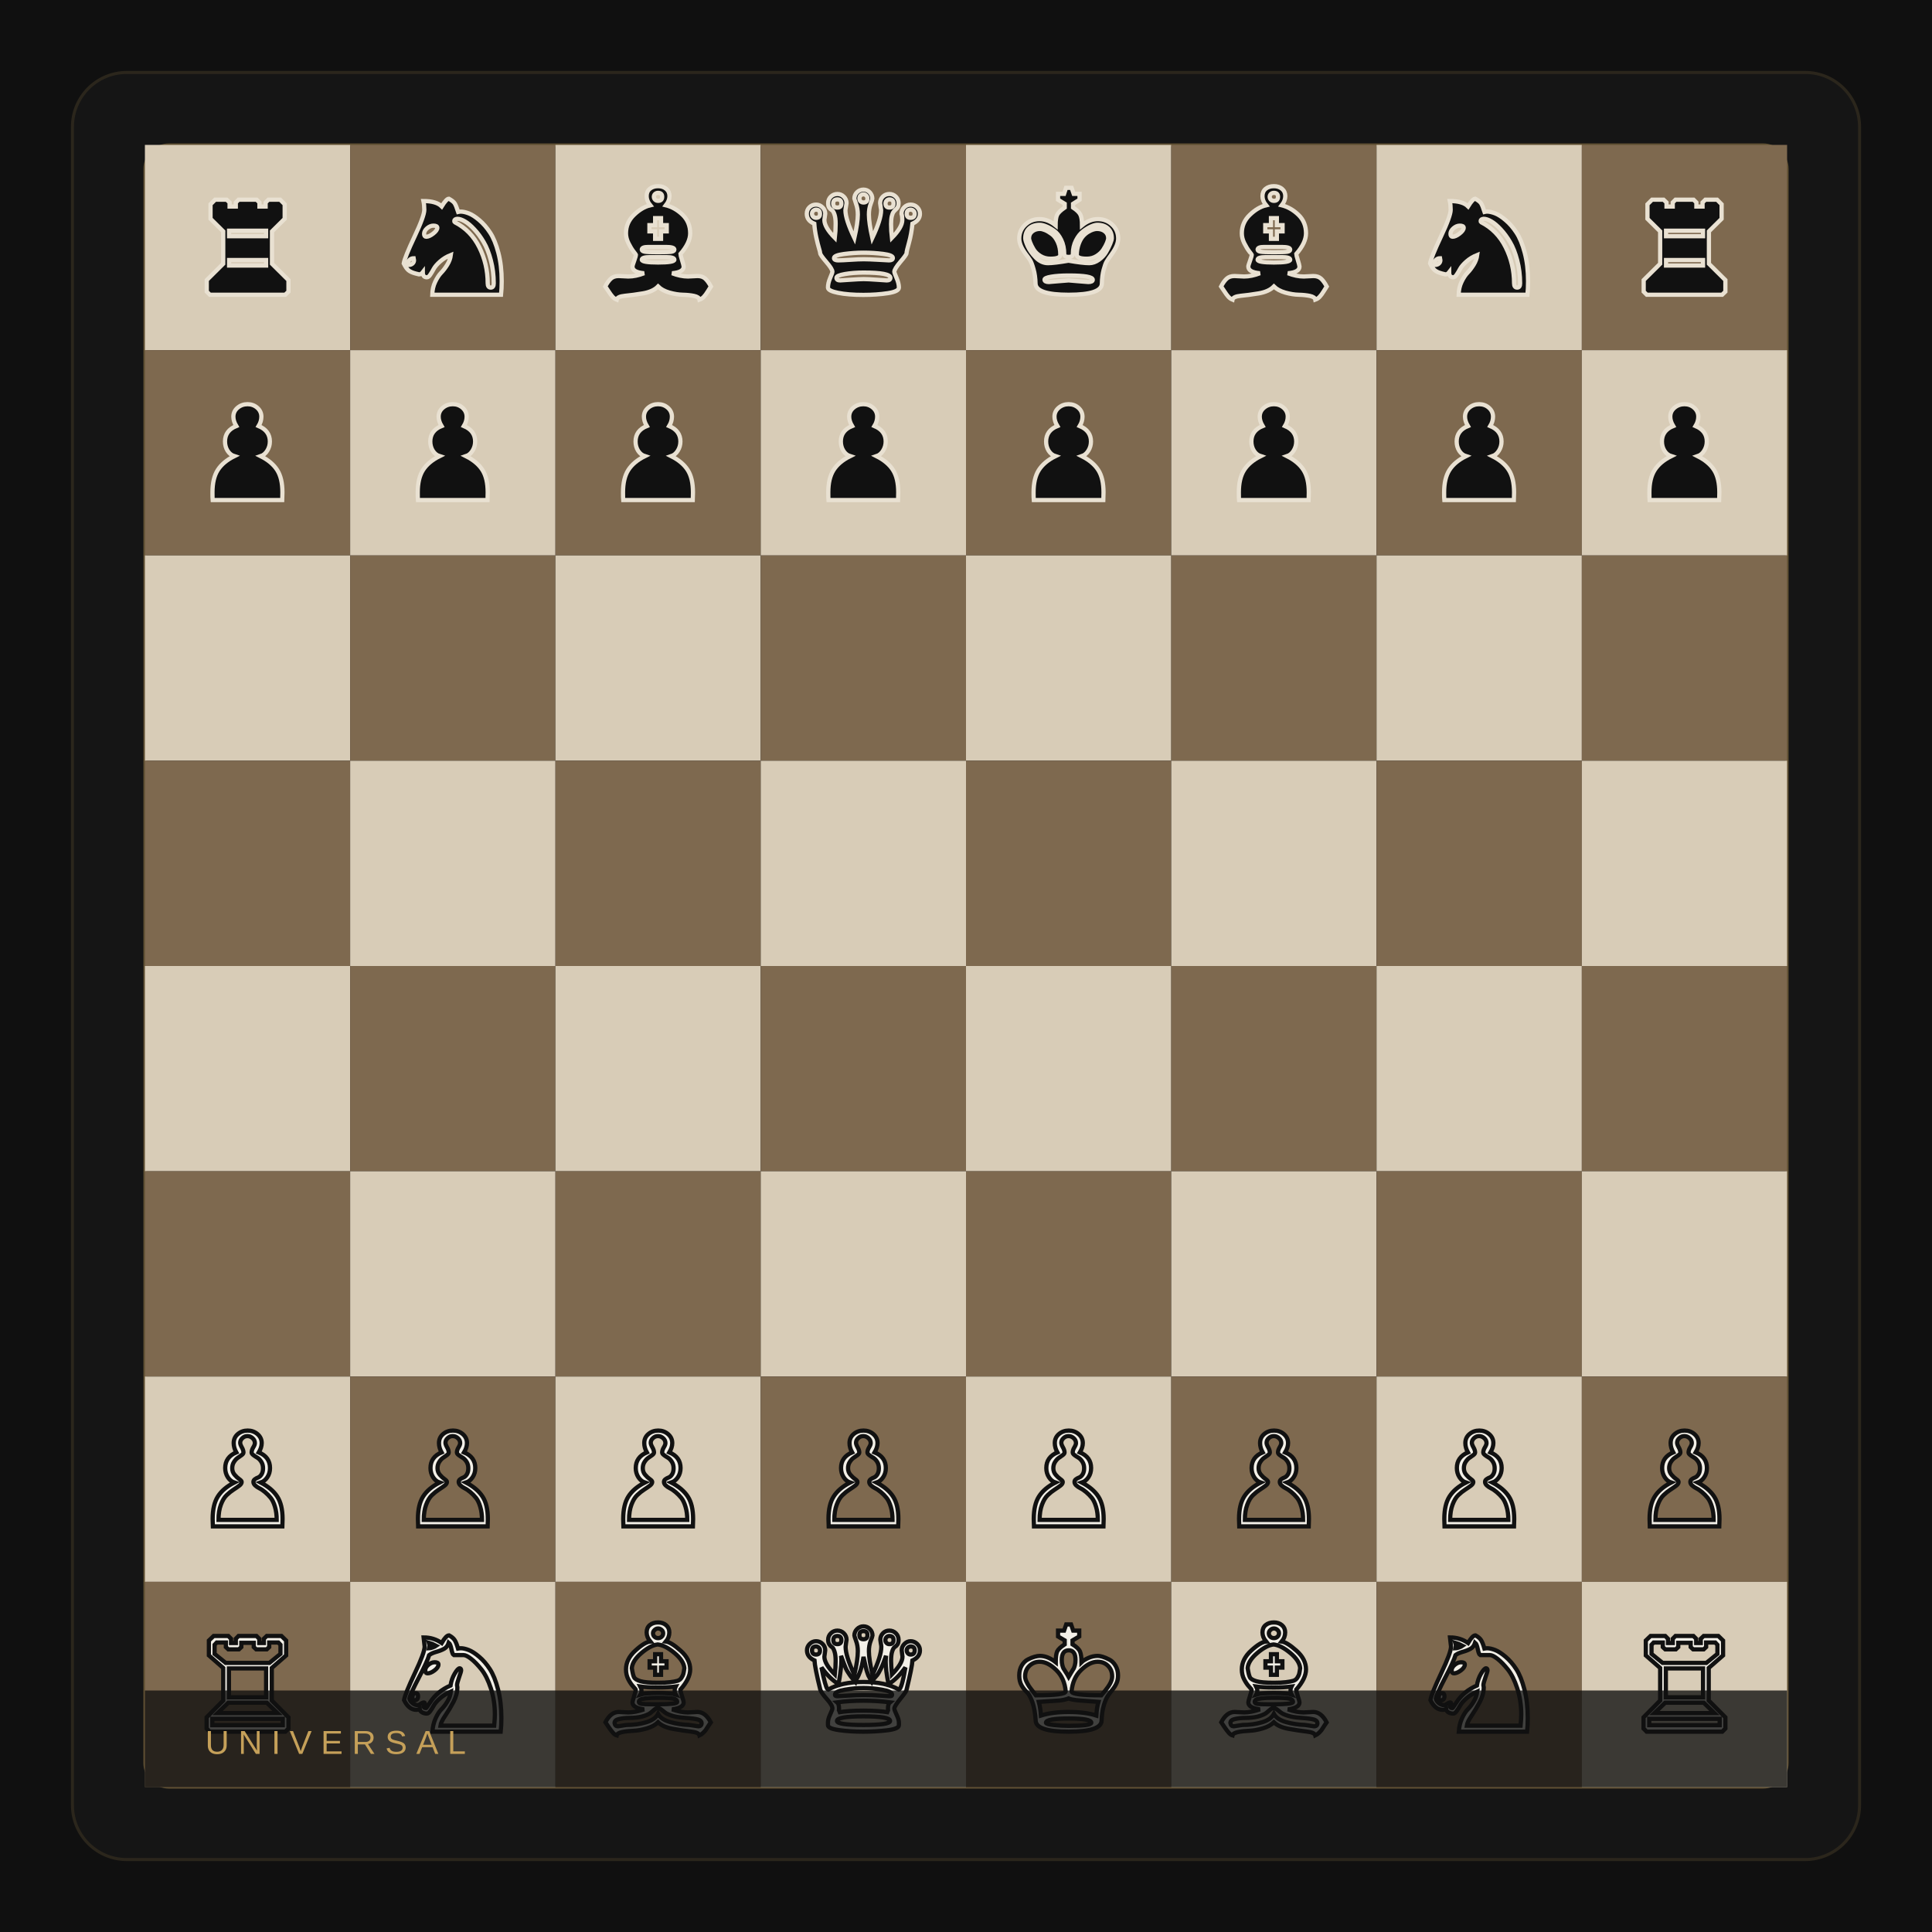
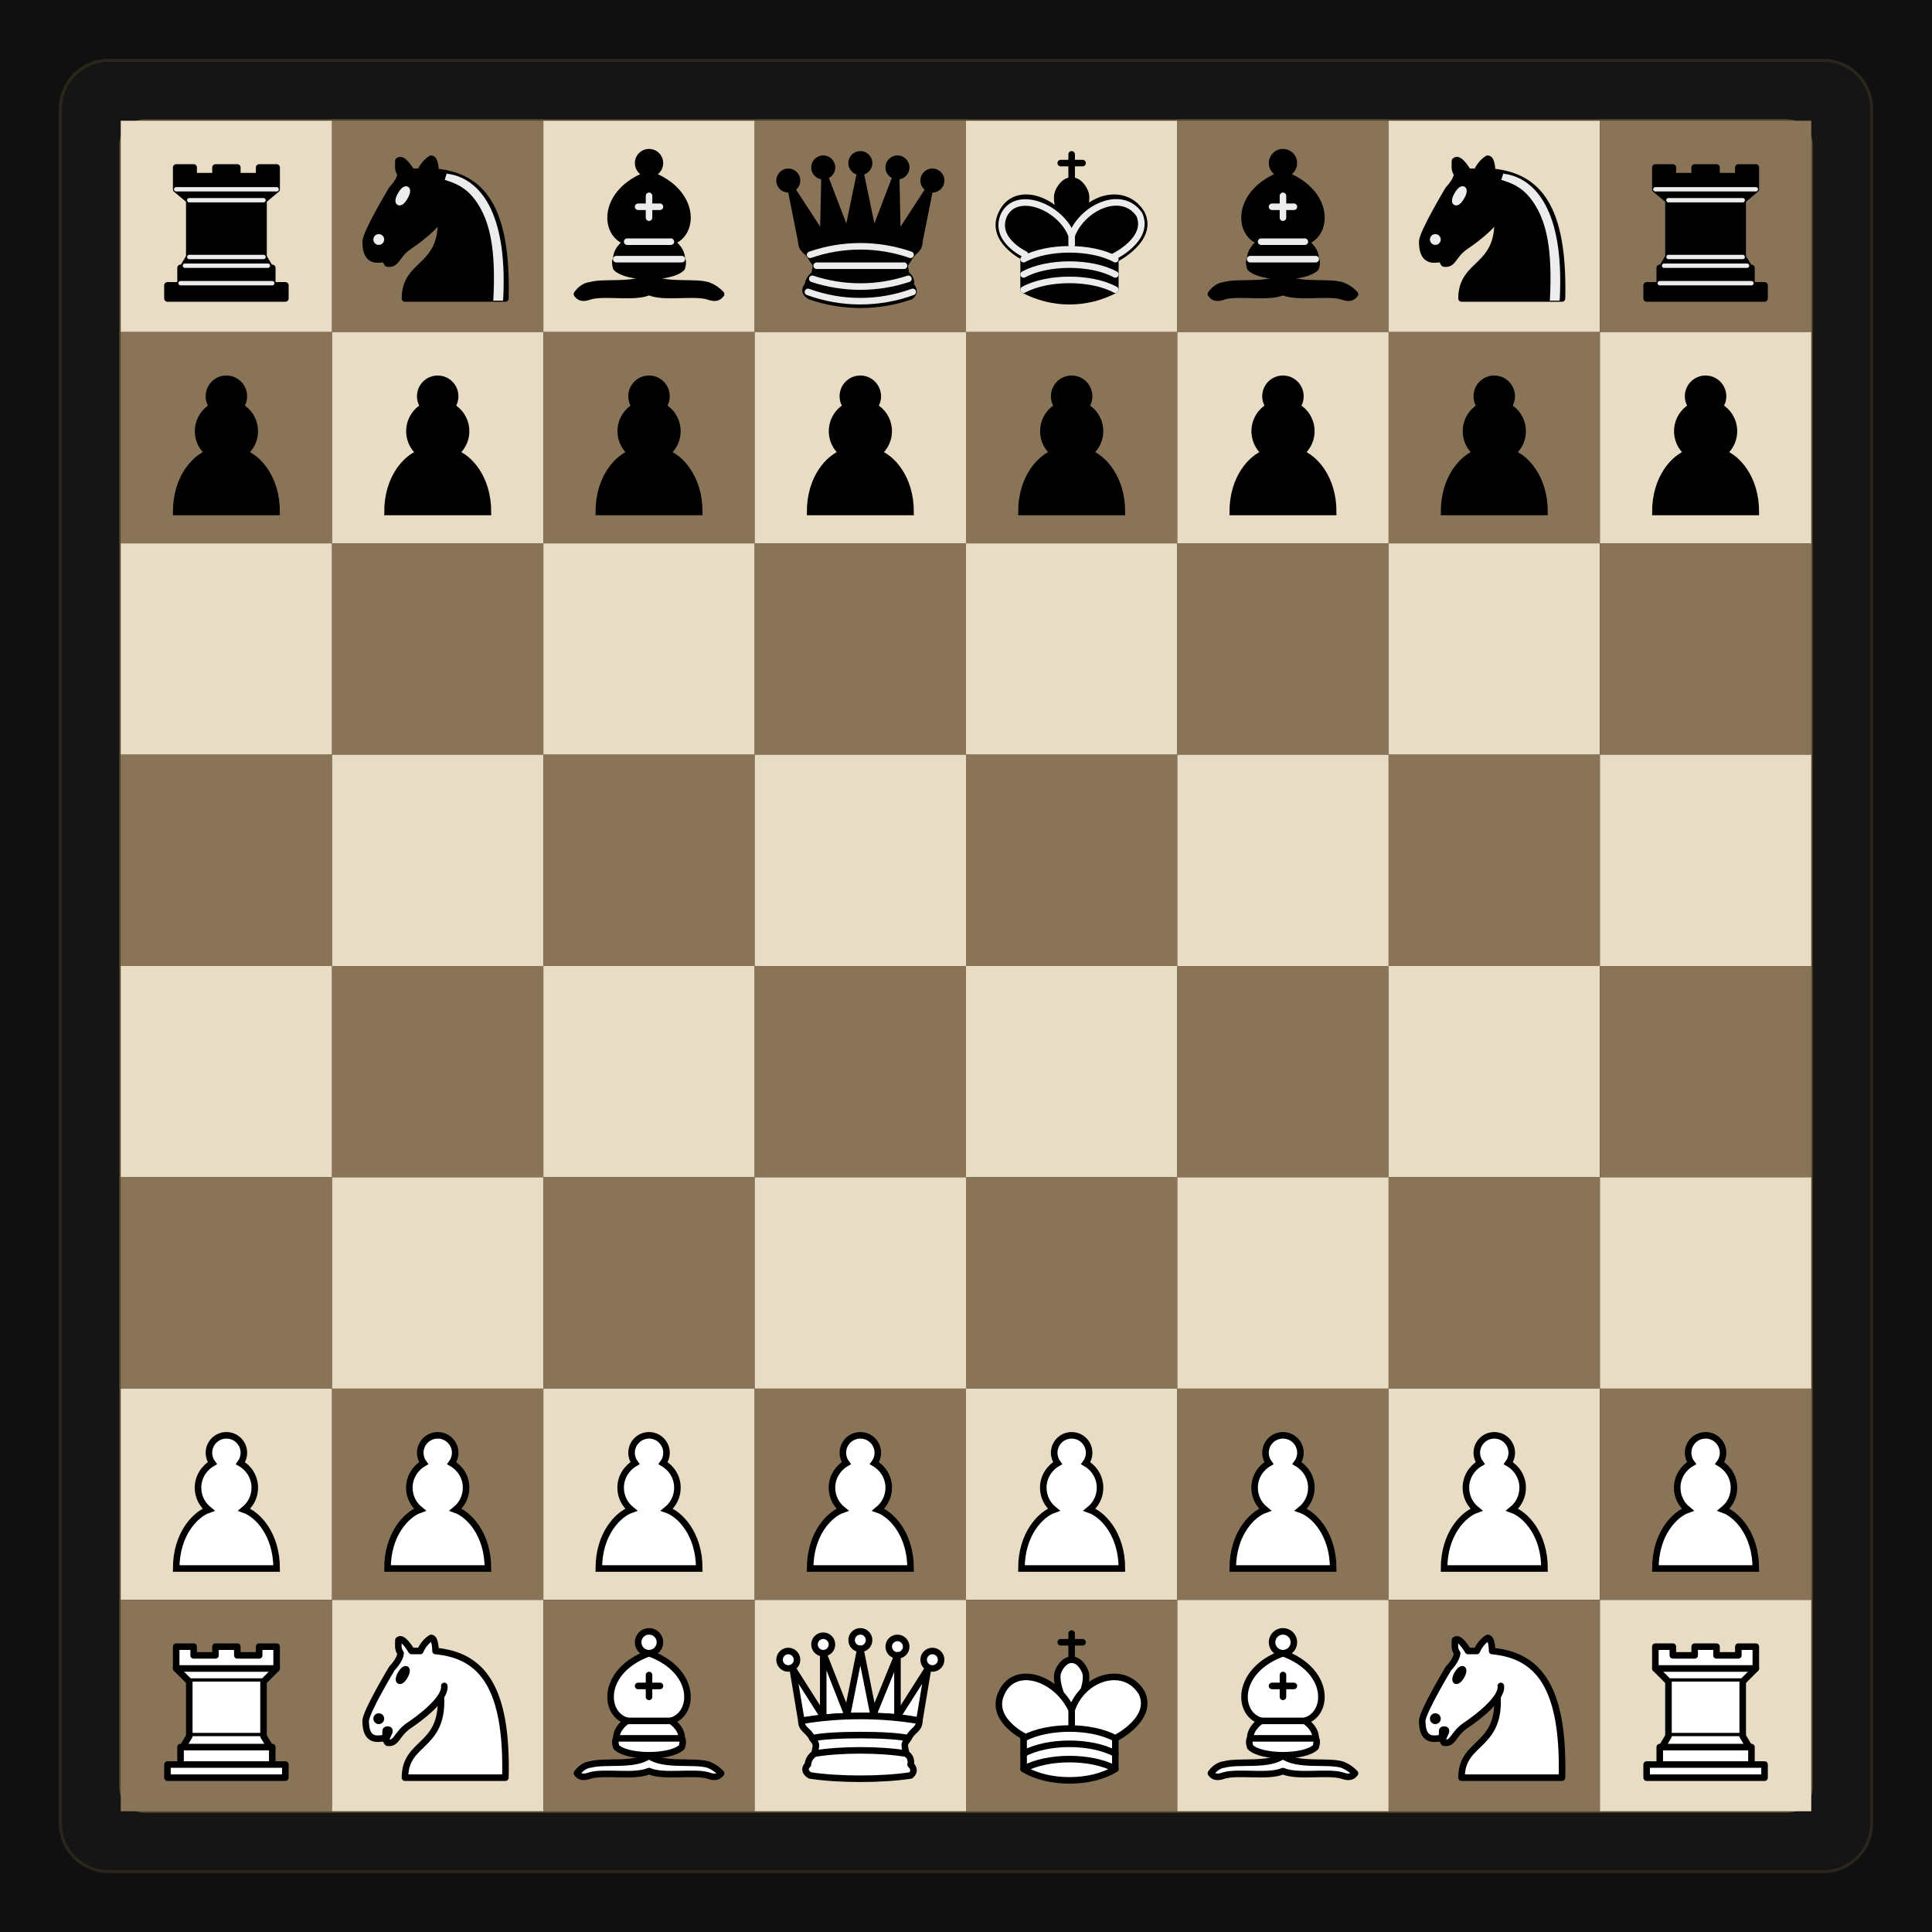
<svg xmlns="http://www.w3.org/2000/svg" width="640" height="640" viewBox="0 0 640 640" role="img" aria-label="Lose My Mind With Me #1">
+   <defs>
+     <symbol id="piece-wk" viewBox="0 0 45 45">
+       <g fill="none" fill-rule="evenodd" stroke="#000" stroke-linecap="round" stroke-linejoin="round" stroke-width="1.5">
+         <path stroke-linejoin="miter" d="M22.5 11.63V6M20 8h5" />
+         <path fill="#fff" stroke-linecap="butt" stroke-linejoin="miter" d="M22.5 25s4.5-7.5 3-10.5c0 0-1-2.5-3-2.5s-3 2.5-3 2.5c-1.5 3 3 10.5 3 10.5" />
+         <path fill="#fff" d="M11.5 37c5.5 3.5 15.5 3.5 21 0v-7s9-4.5 6-10.5c-4-6.5-13.5-3.5-16 4V27v-3.5c-3.5-7.5-13-10.5-16-4-3 6 5 10 5 10z" />
+         <path d="M11.5 30c5.5-3 15.5-3 21 0m-21 3.5c5.5-3 15.5-3 21 0m-21 3.5c5.5-3 15.5-3 21 0" />
+       </g>
+     </symbol>
+     <symbol id="piece-wq" viewBox="0 0 45 45">
+       <g fill="#fff" fill-rule="evenodd" stroke="#000" stroke-linecap="round" stroke-linejoin="round" stroke-width="1.5">
+         <path d="M8 12a2 2 0 1 1-4 0 2 2 0 1 1 4 0m16.5-4.5a2 2 0 1 1-4 0 2 2 0 1 1 4 0M41 12a2 2 0 1 1-4 0 2 2 0 1 1 4 0M16 8.5a2 2 0 1 1-4 0 2 2 0 1 1 4 0M33 9a2 2 0 1 1-4 0 2 2 0 1 1 4 0" />
+         <path stroke-linecap="butt" d="M9 26c8.5-1.5 21-1.5 27 0l2-12-7 11V11l-5.5 13.5-3-15-3 15-5.5-14V25L7 14z" />
+         <path stroke-linecap="butt" d="M9 26c0 2 1.5 2 2.5 4 1 1.5 1 1 .5 3.5-1.5 1-1.5 2.5-1.5 2.5-1.5 1.5.5 2.5.5 2.5 6.5 1 16.5 1 23 0 0 0 1.5-1 0-2.5 0 0 .5-1.5-1-2.5-.5-2.5-.5-2 .5-3.5 1-2 2.5-2 2.5-4-8.5-1.5-18.5-1.5-27 0z" />
+         <path fill="none" d="M11.5 30c3.5-1 18.5-1 22 0M12 33.5c6-1 15-1 21 0" />
+       </g>
+     </symbol>
+     <symbol id="piece-wr" viewBox="0 0 45 45">
+       <g fill="#fff" fill-rule="evenodd" stroke="#000" stroke-linecap="round" stroke-linejoin="round" stroke-width="1.5">
+         <path stroke-linecap="butt" d="M9 39h27v-3H9zm3-3v-4h21v4zm-1-22V9h4v2h5V9h5v2h5V9h4v5" />
+         <path d="m34 14-3 3H14l-3-3" />
+         <path stroke-linecap="butt" stroke-linejoin="miter" d="M31 17v12.5H14V17" />
+         <path d="m31 29.5 1.5 2.5h-20l1.5-2.5" />
+         <path fill="none" stroke-linejoin="miter" d="M11 14h23" />
+       </g>
+     </symbol>
+     <symbol id="piece-wb" viewBox="0 0 45 45">
+       <g fill="none" fill-rule="evenodd" stroke="#000" stroke-linecap="round" stroke-linejoin="round" stroke-width="1.5">
+         <g fill="#fff" stroke-linecap="butt">
+           <path d="M9 36c3.39-.97 10.11.43 13.5-2 3.39 2.43 10.11 1.03 13.5 2 0 0 1.65.54 3 2-.68.97-1.65.99-3 .5-3.39-.97-10.11.46-13.5-1-3.39 1.46-10.11.03-13.5 1-1.35.49-2.32.47-3-.5 1.35-1.94 3-2 3-2z" />
+           <path d="M15 32c2.5 2.5 12.5 2.5 15 0 .5-1.5 0-2 0-2 0-2.5-2.5-4-2.5-4 5.5-1.5 6-11.5-5-15.5-11 4-10.5 14-5 15.5 0 0-2.5 1.5-2.5 4 0 0-.5.5 0 2z" />
+           <path d="M25 8a2.5 2.5 0 1 1-5 0 2.5 2.5 0 1 1 5 0z" />
+         </g>
+         <path stroke-linejoin="miter" d="M17.5 26h10M15 30h15m-7.5-14.5v5M20 18h5" />
+       </g>
+     </symbol>
+     <symbol id="piece-wn" viewBox="0 0 45 45">
+       <g fill="none" fill-rule="evenodd" stroke="#000" stroke-linecap="round" stroke-linejoin="round" stroke-width="1.5">
+         <path fill="#fff" d="M22 10c10.5 1 16.5 8 16 29H15c0-9 10-6.5 8-21" />
+         <path fill="#fff" d="M24 18c.38 2.91-5.55 7.37-8 9-3 2-2.82 4.34-5 4-1.042-.94 1.41-3.04 0-3-1 0 .19 1.23-1 2-1 0-4.003 1-4-4 0-2 6-12 6-12s1.89-1.9 2-3.5c-.73-.994-.5-2-.5-3 1-1 3 2.5 3 2.5h2s.78-1.992 2.5-3c1 0 1 3 1 3" />
+         <path fill="#000" d="M9.5 25.5a.5.5 0 1 1-1 0 .5.5 0 1 1 1 0m5.433-9.75a.5 1.5 30 1 1-.866-.5.5 1.5 30 1 1 .866.5" />
+       </g>
+     </symbol>
+     <symbol id="piece-wp" viewBox="0 0 45 45">
+       <path fill="#fff" stroke="#000" stroke-linecap="round" stroke-width="1.5" d="M22.5 9c-2.21 0-4 1.79-4 4 0 .89.29 1.71.78 2.38C17.33 16.5 16 18.59 16 21c0 2.03.94 3.84 2.41 5.03-3 1.06-7.41 5.55-7.41 13.47h23c0-7.92-4.41-12.41-7.41-13.47 1.47-1.19 2.41-3 2.41-5.03 0-2.41-1.33-4.5-3.28-5.62.49-.67.78-1.49.78-2.38 0-2.21-1.79-4-4-4z" />
+     </symbol>
+     <symbol id="piece-bk" viewBox="0 0 45 45">
+       <g fill="none" fill-rule="evenodd" stroke="#000" stroke-linecap="round" stroke-linejoin="round" stroke-width="1.5">
+         <path stroke-linejoin="miter" d="M22.5 11.6V6" />
+         <path fill="#000" stroke-linecap="butt" stroke-linejoin="miter" d="M22.5 25s4.5-7.5 3-10.5c0 0-1-2.5-3-2.5s-3 2.5-3 2.5c-1.5 3 3 10.5 3 10.5" />
+         <path fill="#000" d="M11.5 37a22.3 22.3 0 0 0 21 0v-7s9-4.5 6-10.5c-4-6.5-13.5-3.5-16 4V27v-3.5c-3.5-7.5-13-10.5-16-4-3 6 5 10 5 10z" />
+         <path stroke-linejoin="miter" d="M20 8h5" />
+         <path stroke="#ececec" d="M32 29.5s8.5-4 6-9.7C34.1 14 25 18 22.5 24.6v2.1-2.1C20 18 9.9 14 7 19.9c-2.5 5.6 4.8 9 4.8 9" />
+         <path stroke="#ececec" d="M11.5 30c5.5-3 15.5-3 21 0m-21 3.5c5.5-3 15.5-3 21 0m-21 3.5c5.5-3 15.5-3 21 0" />
+       </g>
+     </symbol>
+     <symbol id="piece-bq" viewBox="0 0 45 45">
+       <g fill-rule="evenodd" stroke="#000" stroke-linecap="round" stroke-linejoin="round" stroke-width="1.5">
+         <g stroke="none">
+           <circle cx="6" cy="12" r="2.75" />
+           <circle cx="14" cy="9" r="2.75" />
+           <circle cx="22.5" cy="8" r="2.75" />
+           <circle cx="31" cy="9" r="2.75" />
+           <circle cx="39" cy="12" r="2.75" />
+         </g>
+         <path stroke-linecap="butt" d="M9 26c8.5-1.5 21-1.5 27 0l2.5-12.5L31 25l-.3-14.1-5.2 13.6-3-14.5-3 14.5-5.2-13.6L14 25 6.5 13.5z" />
+         <path stroke-linecap="butt" d="M9 26c0 2 1.5 2 2.5 4 1 1.5 1 1 .5 3.5-1.5 1-1.5 2.5-1.5 2.5-1.5 1.5.5 2.5.5 2.5 6.5 1 16.5 1 23 0 0 0 1.5-1 0-2.5 0 0 .5-1.5-1-2.5-.5-2.5-.5-2 .5-3.5 1-2 2.5-2 2.5-4-8.5-1.5-18.5-1.5-27 0z" />
+         <path fill="none" stroke-linecap="butt" d="M11 38.5a35 35 1 0 0 23 0" />
+         <path fill="none" stroke="#ececec" d="M11 29a35 35 1 0 1 23 0m-21.5 2.5h20m-21 3a35 35 1 0 0 22 0m-23 3a35 35 1 0 0 24 0" />
+       </g>
+     </symbol>
+     <symbol id="piece-br" viewBox="0 0 45 45">
+       <g fill-rule="evenodd" stroke="#000" stroke-linecap="round" stroke-linejoin="round" stroke-width="1.5">
+         <path stroke-linecap="butt" d="M9 39h27v-3H9zm3.5-7 1.5-2.5h17l1.5 2.5zm-.5 4v-4h21v4z" />
+         <path stroke-linecap="butt" stroke-linejoin="miter" d="M14 29.5v-13h17v13z" />
+         <path stroke-linecap="butt" d="M14 16.5 11 14h23l-3 2.5zM11 14V9h4v2h5V9h5v2h5V9h4v5z" />
+         <path fill="none" stroke="#ececec" stroke-linejoin="miter" stroke-width="1" d="M12 35.5h21m-20-4h19m-18-2h17m-17-13h17M11 14h23" />
+       </g>
+     </symbol>
+     <symbol id="piece-bb" viewBox="0 0 45 45">
+       <g fill="none" fill-rule="evenodd" stroke="#000" stroke-linecap="round" stroke-linejoin="round" stroke-width="1.5">
+         <g fill="#000" stroke-linecap="butt">
+           <path d="M9 36c3.4-1 10.1.4 13.5-2 3.4 2.4 10.1 1 13.5 2 0 0 1.6.5 3 2-.7 1-1.6 1-3 .5-3.4-1-10.1.5-13.5-1-3.4 1.5-10.1 0-13.5 1-1.4.5-2.3.5-3-.5 1.4-2 3-2 3-2z" />
+           <path d="M15 32c2.5 2.5 12.5 2.5 15 0 .5-1.5 0-2 0-2 0-2.5-2.5-4-2.5-4 5.5-1.5 6-11.5-5-15.5-11 4-10.5 14-5 15.5 0 0-2.5 1.5-2.5 4 0 0-.5.5 0 2z" />
+           <path d="M25 8a2.5 2.5 0 1 1-5 0 2.5 2.5 0 1 1 5 0z" />
+         </g>
+         <path stroke="#ececec" stroke-linejoin="miter" d="M17.5 26h10M15 30h15m-7.5-14.5v5M20 18h5" />
+       </g>
+     </symbol>
+     <symbol id="piece-bn" viewBox="0 0 45 45">
+       <g fill="none" fill-rule="evenodd" stroke="#000" stroke-linecap="round" stroke-linejoin="round" stroke-width="1.5">
+         <path fill="#000" d="M22 10c10.5 1 16.5 8 16 29H15c0-9 10-6.5 8-21" />
+         <path fill="#000" d="M24 18c.38 2.91-5.55 7.37-8 9-3 2-2.82 4.34-5 4-1.04-.94 1.41-3.04 0-3-1 0 .19 1.23-1 2-1 0-4 1-4-4 0-2 6-12 6-12s1.89-1.9 2-3.5c-.73-1-.5-2-.5-3 1-1 3 2.5 3 2.5h2s.78-2 2.5-3c1 0 1 3 1 3" />
+         <path fill="#ececec" stroke="#ececec" d="M9.5 25.5a.5.5 0 1 1-1 0 .5.5 0 1 1 1 0m5.43-9.75a.5 1.5 30 1 1-.86-.5.5 1.5 30 1 1 .86.5" />
+         <path fill="#ececec" stroke="none" d="m24.55 10.4-.45 1.45.5.15c3.15 1 5.65 2.49 7.9 6.75S35.75 29.06 35.25 39l-.05.5h2.25l.05-.5c.5-10.06-.88-16.85-3.25-21.34s-5.79-6.64-9.19-7.16z" />
+       </g>
+     </symbol>
+     <symbol id="piece-bp" viewBox="0 0 45 45">
+       <path stroke="#000" stroke-linecap="round" stroke-width="1.5" d="M22.5 9a4 4 0 0 0-3.22 6.38 6.48 6.48 0 0 0-.87 10.65c-3 1.06-7.41 5.55-7.41 13.47h23c0-7.92-4.41-12.41-7.41-13.47a6.46 6.46 0 0 0-.87-10.65A4.01 4.01 0 0 0 22.5 9z" />
+     </symbol>
+   </defs>
  <rect width="640" height="640" fill="#101010" />
-   <rect x="24" y="24" width="592" height="592" rx="18" fill="#151515" stroke="#2b261c" />
-   <rect x="48" y="48" width="544" height="544" rx="8" fill="#111" stroke="#c5a059" stroke-opacity="0.42" />
-   <rect x="48" y="48" width="68" height="68" fill="#d8ccb7" />
-   <rect x="116" y="48" width="68" height="68" fill="#7e694f" />
-   <rect x="184" y="48" width="68" height="68" fill="#d8ccb7" />
-   <rect x="252" y="48" width="68" height="68" fill="#7e694f" />
-   <rect x="320" y="48" width="68" height="68" fill="#d8ccb7" />
-   <rect x="388" y="48" width="68" height="68" fill="#7e694f" />
-   <rect x="456" y="48" width="68" height="68" fill="#d8ccb7" />
-   <rect x="524" y="48" width="68" height="68" fill="#7e694f" />
-   <rect x="48" y="116" width="68" height="68" fill="#7e694f" />
-   <rect x="116" y="116" width="68" height="68" fill="#d8ccb7" />
-   <rect x="184" y="116" width="68" height="68" fill="#7e694f" />
-   <rect x="252" y="116" width="68" height="68" fill="#d8ccb7" />
-   <rect x="320" y="116" width="68" height="68" fill="#7e694f" />
-   <rect x="388" y="116" width="68" height="68" fill="#d8ccb7" />
-   <rect x="456" y="116" width="68" height="68" fill="#7e694f" />
-   <rect x="524" y="116" width="68" height="68" fill="#d8ccb7" />
-   <rect x="48" y="184" width="68" height="68" fill="#d8ccb7" />
-   <rect x="116" y="184" width="68" height="68" fill="#7e694f" />
-   <rect x="184" y="184" width="68" height="68" fill="#d8ccb7" />
-   <rect x="252" y="184" width="68" height="68" fill="#7e694f" />
-   <rect x="320" y="184" width="68" height="68" fill="#d8ccb7" />
-   <rect x="388" y="184" width="68" height="68" fill="#7e694f" />
-   <rect x="456" y="184" width="68" height="68" fill="#d8ccb7" />
-   <rect x="524" y="184" width="68" height="68" fill="#7e694f" />
-   <rect x="48" y="252" width="68" height="68" fill="#7e694f" />
-   <rect x="116" y="252" width="68" height="68" fill="#d8ccb7" />
-   <rect x="184" y="252" width="68" height="68" fill="#7e694f" />
-   <rect x="252" y="252" width="68" height="68" fill="#d8ccb7" />
-   <rect x="320" y="252" width="68" height="68" fill="#7e694f" />
-   <rect x="388" y="252" width="68" height="68" fill="#d8ccb7" />
-   <rect x="456" y="252" width="68" height="68" fill="#7e694f" />
-   <rect x="524" y="252" width="68" height="68" fill="#d8ccb7" />
-   <rect x="48" y="320" width="68" height="68" fill="#d8ccb7" />
-   <rect x="116" y="320" width="68" height="68" fill="#7e694f" />
-   <rect x="184" y="320" width="68" height="68" fill="#d8ccb7" />
-   <rect x="252" y="320" width="68" height="68" fill="#7e694f" />
-   <rect x="320" y="320" width="68" height="68" fill="#d8ccb7" />
-   <rect x="388" y="320" width="68" height="68" fill="#7e694f" />
-   <rect x="456" y="320" width="68" height="68" fill="#d8ccb7" />
-   <rect x="524" y="320" width="68" height="68" fill="#7e694f" />
-   <rect x="48" y="388" width="68" height="68" fill="#7e694f" />
-   <rect x="116" y="388" width="68" height="68" fill="#d8ccb7" />
-   <rect x="184" y="388" width="68" height="68" fill="#7e694f" />
-   <rect x="252" y="388" width="68" height="68" fill="#d8ccb7" />
-   <rect x="320" y="388" width="68" height="68" fill="#7e694f" />
-   <rect x="388" y="388" width="68" height="68" fill="#d8ccb7" />
-   <rect x="456" y="388" width="68" height="68" fill="#7e694f" />
-   <rect x="524" y="388" width="68" height="68" fill="#d8ccb7" />
-   <rect x="48" y="456" width="68" height="68" fill="#d8ccb7" />
-   <rect x="116" y="456" width="68" height="68" fill="#7e694f" />
-   <rect x="184" y="456" width="68" height="68" fill="#d8ccb7" />
-   <rect x="252" y="456" width="68" height="68" fill="#7e694f" />
-   <rect x="320" y="456" width="68" height="68" fill="#d8ccb7" />
-   <rect x="388" y="456" width="68" height="68" fill="#7e694f" />
-   <rect x="456" y="456" width="68" height="68" fill="#d8ccb7" />
-   <rect x="524" y="456" width="68" height="68" fill="#7e694f" />
-   <rect x="48" y="524" width="68" height="68" fill="#7e694f" />
-   <rect x="116" y="524" width="68" height="68" fill="#d8ccb7" />
-   <rect x="184" y="524" width="68" height="68" fill="#7e694f" />
-   <rect x="252" y="524" width="68" height="68" fill="#d8ccb7" />
-   <rect x="320" y="524" width="68" height="68" fill="#7e694f" />
-   <rect x="388" y="524" width="68" height="68" fill="#d8ccb7" />
-   <rect x="456" y="524" width="68" height="68" fill="#7e694f" />
-   <rect x="524" y="524" width="68" height="68" fill="#d8ccb7" />
-   <text x="82" y="97.64" text-anchor="middle" font-size="54" font-family="Georgia, 'Times New Roman', serif" fill="#111111" stroke="#e9e1d2" stroke-width="1.4">♜</text>
-   <text x="150" y="97.64" text-anchor="middle" font-size="54" font-family="Georgia, 'Times New Roman', serif" fill="#111111" stroke="#e9e1d2" stroke-width="1.4">♞</text>
-   <text x="218" y="97.64" text-anchor="middle" font-size="54" font-family="Georgia, 'Times New Roman', serif" fill="#111111" stroke="#e9e1d2" stroke-width="1.4">♝</text>
-   <text x="286" y="97.64" text-anchor="middle" font-size="54" font-family="Georgia, 'Times New Roman', serif" fill="#111111" stroke="#e9e1d2" stroke-width="1.4">♛</text>
-   <text x="354" y="97.64" text-anchor="middle" font-size="54" font-family="Georgia, 'Times New Roman', serif" fill="#111111" stroke="#e9e1d2" stroke-width="1.4">♚</text>
-   <text x="422" y="97.64" text-anchor="middle" font-size="54" font-family="Georgia, 'Times New Roman', serif" fill="#111111" stroke="#e9e1d2" stroke-width="1.4">♝</text>
-   <text x="490" y="97.64" text-anchor="middle" font-size="54" font-family="Georgia, 'Times New Roman', serif" fill="#111111" stroke="#e9e1d2" stroke-width="1.4">♞</text>
-   <text x="558" y="97.64" text-anchor="middle" font-size="54" font-family="Georgia, 'Times New Roman', serif" fill="#111111" stroke="#e9e1d2" stroke-width="1.4">♜</text>
-   <text x="82" y="165.64" text-anchor="middle" font-size="54" font-family="Georgia, 'Times New Roman', serif" fill="#111111" stroke="#e9e1d2" stroke-width="1.4">♟</text>
-   <text x="150" y="165.64" text-anchor="middle" font-size="54" font-family="Georgia, 'Times New Roman', serif" fill="#111111" stroke="#e9e1d2" stroke-width="1.4">♟</text>
-   <text x="218" y="165.64" text-anchor="middle" font-size="54" font-family="Georgia, 'Times New Roman', serif" fill="#111111" stroke="#e9e1d2" stroke-width="1.4">♟</text>
-   <text x="286" y="165.64" text-anchor="middle" font-size="54" font-family="Georgia, 'Times New Roman', serif" fill="#111111" stroke="#e9e1d2" stroke-width="1.4">♟</text>
-   <text x="354" y="165.64" text-anchor="middle" font-size="54" font-family="Georgia, 'Times New Roman', serif" fill="#111111" stroke="#e9e1d2" stroke-width="1.4">♟</text>
-   <text x="422" y="165.64" text-anchor="middle" font-size="54" font-family="Georgia, 'Times New Roman', serif" fill="#111111" stroke="#e9e1d2" stroke-width="1.4">♟</text>
-   <text x="490" y="165.64" text-anchor="middle" font-size="54" font-family="Georgia, 'Times New Roman', serif" fill="#111111" stroke="#e9e1d2" stroke-width="1.4">♟</text>
-   <text x="558" y="165.64" text-anchor="middle" font-size="54" font-family="Georgia, 'Times New Roman', serif" fill="#111111" stroke="#e9e1d2" stroke-width="1.4">♟</text>
-   <text x="82" y="505.64" text-anchor="middle" font-size="54" font-family="Georgia, 'Times New Roman', serif" fill="#f3f0e8" stroke="#111111" stroke-width="1.4">♙</text>
-   <text x="150" y="505.64" text-anchor="middle" font-size="54" font-family="Georgia, 'Times New Roman', serif" fill="#f3f0e8" stroke="#111111" stroke-width="1.4">♙</text>
-   <text x="218" y="505.64" text-anchor="middle" font-size="54" font-family="Georgia, 'Times New Roman', serif" fill="#f3f0e8" stroke="#111111" stroke-width="1.4">♙</text>
-   <text x="286" y="505.64" text-anchor="middle" font-size="54" font-family="Georgia, 'Times New Roman', serif" fill="#f3f0e8" stroke="#111111" stroke-width="1.4">♙</text>
-   <text x="354" y="505.64" text-anchor="middle" font-size="54" font-family="Georgia, 'Times New Roman', serif" fill="#f3f0e8" stroke="#111111" stroke-width="1.4">♙</text>
-   <text x="422" y="505.64" text-anchor="middle" font-size="54" font-family="Georgia, 'Times New Roman', serif" fill="#f3f0e8" stroke="#111111" stroke-width="1.4">♙</text>
-   <text x="490" y="505.64" text-anchor="middle" font-size="54" font-family="Georgia, 'Times New Roman', serif" fill="#f3f0e8" stroke="#111111" stroke-width="1.4">♙</text>
-   <text x="558" y="505.64" text-anchor="middle" font-size="54" font-family="Georgia, 'Times New Roman', serif" fill="#f3f0e8" stroke="#111111" stroke-width="1.4">♙</text>
-   <text x="82" y="573.64" text-anchor="middle" font-size="54" font-family="Georgia, 'Times New Roman', serif" fill="#f3f0e8" stroke="#111111" stroke-width="1.4">♖</text>
-   <text x="150" y="573.64" text-anchor="middle" font-size="54" font-family="Georgia, 'Times New Roman', serif" fill="#f3f0e8" stroke="#111111" stroke-width="1.4">♘</text>
-   <text x="218" y="573.64" text-anchor="middle" font-size="54" font-family="Georgia, 'Times New Roman', serif" fill="#f3f0e8" stroke="#111111" stroke-width="1.4">♗</text>
-   <text x="286" y="573.64" text-anchor="middle" font-size="54" font-family="Georgia, 'Times New Roman', serif" fill="#f3f0e8" stroke="#111111" stroke-width="1.4">♕</text>
-   <text x="354" y="573.64" text-anchor="middle" font-size="54" font-family="Georgia, 'Times New Roman', serif" fill="#f3f0e8" stroke="#111111" stroke-width="1.4">♔</text>
-   <text x="422" y="573.64" text-anchor="middle" font-size="54" font-family="Georgia, 'Times New Roman', serif" fill="#f3f0e8" stroke="#111111" stroke-width="1.4">♗</text>
-   <text x="490" y="573.64" text-anchor="middle" font-size="54" font-family="Georgia, 'Times New Roman', serif" fill="#f3f0e8" stroke="#111111" stroke-width="1.4">♘</text>
-   <text x="558" y="573.64" text-anchor="middle" font-size="54" font-family="Georgia, 'Times New Roman', serif" fill="#f3f0e8" stroke="#111111" stroke-width="1.4">♖</text>
-   <rect x="48" y="560" width="544" height="32" fill="#101010" fill-opacity="0.78" />
-   <text x="68" y="581" font-size="11" font-family="Josefin Sans, Arial, sans-serif" fill="#c5a059" letter-spacing="3">UNIVERSAL</text>
+   <rect x="20" y="20" width="600" height="600" rx="16" fill="#151515" stroke="#2b261c" />
+   <rect x="40" y="40" width="560" height="560" rx="8" fill="#111" stroke="#c5a059" stroke-opacity="0.38" />
+   <rect x="40" y="40" width="70" height="70" fill="#e8dcc4" />
+   <rect x="110" y="40" width="70" height="70" fill="#8a7458" />
+   <rect x="180" y="40" width="70" height="70" fill="#e8dcc4" />
+   <rect x="250" y="40" width="70" height="70" fill="#8a7458" />
+   <rect x="320" y="40" width="70" height="70" fill="#e8dcc4" />
+   <rect x="390" y="40" width="70" height="70" fill="#8a7458" />
+   <rect x="460" y="40" width="70" height="70" fill="#e8dcc4" />
+   <rect x="530" y="40" width="70" height="70" fill="#8a7458" />
+   <rect x="40" y="110" width="70" height="70" fill="#8a7458" />
+   <rect x="110" y="110" width="70" height="70" fill="#e8dcc4" />
+   <rect x="180" y="110" width="70" height="70" fill="#8a7458" />
+   <rect x="250" y="110" width="70" height="70" fill="#e8dcc4" />
+   <rect x="320" y="110" width="70" height="70" fill="#8a7458" />
+   <rect x="390" y="110" width="70" height="70" fill="#e8dcc4" />
+   <rect x="460" y="110" width="70" height="70" fill="#8a7458" />
+   <rect x="530" y="110" width="70" height="70" fill="#e8dcc4" />
+   <rect x="40" y="180" width="70" height="70" fill="#e8dcc4" />
+   <rect x="110" y="180" width="70" height="70" fill="#8a7458" />
+   <rect x="180" y="180" width="70" height="70" fill="#e8dcc4" />
+   <rect x="250" y="180" width="70" height="70" fill="#8a7458" />
+   <rect x="320" y="180" width="70" height="70" fill="#e8dcc4" />
+   <rect x="390" y="180" width="70" height="70" fill="#8a7458" />
+   <rect x="460" y="180" width="70" height="70" fill="#e8dcc4" />
+   <rect x="530" y="180" width="70" height="70" fill="#8a7458" />
+   <rect x="40" y="250" width="70" height="70" fill="#8a7458" />
+   <rect x="110" y="250" width="70" height="70" fill="#e8dcc4" />
+   <rect x="180" y="250" width="70" height="70" fill="#8a7458" />
+   <rect x="250" y="250" width="70" height="70" fill="#e8dcc4" />
+   <rect x="320" y="250" width="70" height="70" fill="#8a7458" />
+   <rect x="390" y="250" width="70" height="70" fill="#e8dcc4" />
+   <rect x="460" y="250" width="70" height="70" fill="#8a7458" />
+   <rect x="530" y="250" width="70" height="70" fill="#e8dcc4" />
+   <rect x="40" y="320" width="70" height="70" fill="#e8dcc4" />
+   <rect x="110" y="320" width="70" height="70" fill="#8a7458" />
+   <rect x="180" y="320" width="70" height="70" fill="#e8dcc4" />
+   <rect x="250" y="320" width="70" height="70" fill="#8a7458" />
+   <rect x="320" y="320" width="70" height="70" fill="#e8dcc4" />
+   <rect x="390" y="320" width="70" height="70" fill="#8a7458" />
+   <rect x="460" y="320" width="70" height="70" fill="#e8dcc4" />
+   <rect x="530" y="320" width="70" height="70" fill="#8a7458" />
+   <rect x="40" y="390" width="70" height="70" fill="#8a7458" />
+   <rect x="110" y="390" width="70" height="70" fill="#e8dcc4" />
+   <rect x="180" y="390" width="70" height="70" fill="#8a7458" />
+   <rect x="250" y="390" width="70" height="70" fill="#e8dcc4" />
+   <rect x="320" y="390" width="70" height="70" fill="#8a7458" />
+   <rect x="390" y="390" width="70" height="70" fill="#e8dcc4" />
+   <rect x="460" y="390" width="70" height="70" fill="#8a7458" />
+   <rect x="530" y="390" width="70" height="70" fill="#e8dcc4" />
+   <rect x="40" y="460" width="70" height="70" fill="#e8dcc4" />
+   <rect x="110" y="460" width="70" height="70" fill="#8a7458" />
+   <rect x="180" y="460" width="70" height="70" fill="#e8dcc4" />
+   <rect x="250" y="460" width="70" height="70" fill="#8a7458" />
+   <rect x="320" y="460" width="70" height="70" fill="#e8dcc4" />
+   <rect x="390" y="460" width="70" height="70" fill="#8a7458" />
+   <rect x="460" y="460" width="70" height="70" fill="#e8dcc4" />
+   <rect x="530" y="460" width="70" height="70" fill="#8a7458" />
+   <rect x="40" y="530" width="70" height="70" fill="#8a7458" />
+   <rect x="110" y="530" width="70" height="70" fill="#e8dcc4" />
+   <rect x="180" y="530" width="70" height="70" fill="#8a7458" />
+   <rect x="250" y="530" width="70" height="70" fill="#e8dcc4" />
+   <rect x="320" y="530" width="70" height="70" fill="#8a7458" />
+   <rect x="390" y="530" width="70" height="70" fill="#e8dcc4" />
+   <rect x="460" y="530" width="70" height="70" fill="#8a7458" />
+   <rect x="530" y="530" width="70" height="70" fill="#e8dcc4" />
+   <use href="#piece-br" x="42.45" y="42.45" width="65.1" height="65.1" />
+   <use href="#piece-bn" x="112.45" y="42.45" width="65.1" height="65.1" />
+   <use href="#piece-bb" x="182.45" y="42.45" width="65.1" height="65.1" />
+   <use href="#piece-bq" x="252.45" y="42.45" width="65.1" height="65.1" />
+   <use href="#piece-bk" x="322.45" y="42.45" width="65.1" height="65.1" />
+   <use href="#piece-bb" x="392.45" y="42.45" width="65.1" height="65.1" />
+   <use href="#piece-bn" x="462.45" y="42.45" width="65.1" height="65.1" />
+   <use href="#piece-br" x="532.45" y="42.45" width="65.1" height="65.1" />
+   <use href="#piece-bp" x="42.45" y="112.45" width="65.1" height="65.1" />
+   <use href="#piece-bp" x="112.45" y="112.45" width="65.1" height="65.1" />
+   <use href="#piece-bp" x="182.45" y="112.45" width="65.1" height="65.1" />
+   <use href="#piece-bp" x="252.45" y="112.45" width="65.1" height="65.1" />
+   <use href="#piece-bp" x="322.45" y="112.45" width="65.1" height="65.1" />
+   <use href="#piece-bp" x="392.45" y="112.45" width="65.1" height="65.1" />
+   <use href="#piece-bp" x="462.45" y="112.45" width="65.1" height="65.1" />
+   <use href="#piece-bp" x="532.45" y="112.45" width="65.1" height="65.1" />
+   <use href="#piece-wp" x="42.45" y="462.45" width="65.1" height="65.1" />
+   <use href="#piece-wp" x="112.45" y="462.45" width="65.1" height="65.1" />
+   <use href="#piece-wp" x="182.45" y="462.45" width="65.1" height="65.1" />
+   <use href="#piece-wp" x="252.45" y="462.45" width="65.1" height="65.1" />
+   <use href="#piece-wp" x="322.45" y="462.45" width="65.1" height="65.1" />
+   <use href="#piece-wp" x="392.45" y="462.45" width="65.1" height="65.1" />
+   <use href="#piece-wp" x="462.45" y="462.45" width="65.1" height="65.1" />
+   <use href="#piece-wp" x="532.45" y="462.45" width="65.1" height="65.1" />
+   <use href="#piece-wr" x="42.45" y="532.45" width="65.1" height="65.1" />
+   <use href="#piece-wn" x="112.45" y="532.45" width="65.1" height="65.1" />
+   <use href="#piece-wb" x="182.45" y="532.45" width="65.1" height="65.1" />
+   <use href="#piece-wq" x="252.45" y="532.45" width="65.1" height="65.1" />
+   <use href="#piece-wk" x="322.45" y="532.45" width="65.1" height="65.1" />
+   <use href="#piece-wb" x="392.45" y="532.45" width="65.1" height="65.1" />
+   <use href="#piece-wn" x="462.45" y="532.45" width="65.1" height="65.1" />
+   <use href="#piece-wr" x="532.45" y="532.45" width="65.1" height="65.1" />
</svg>
